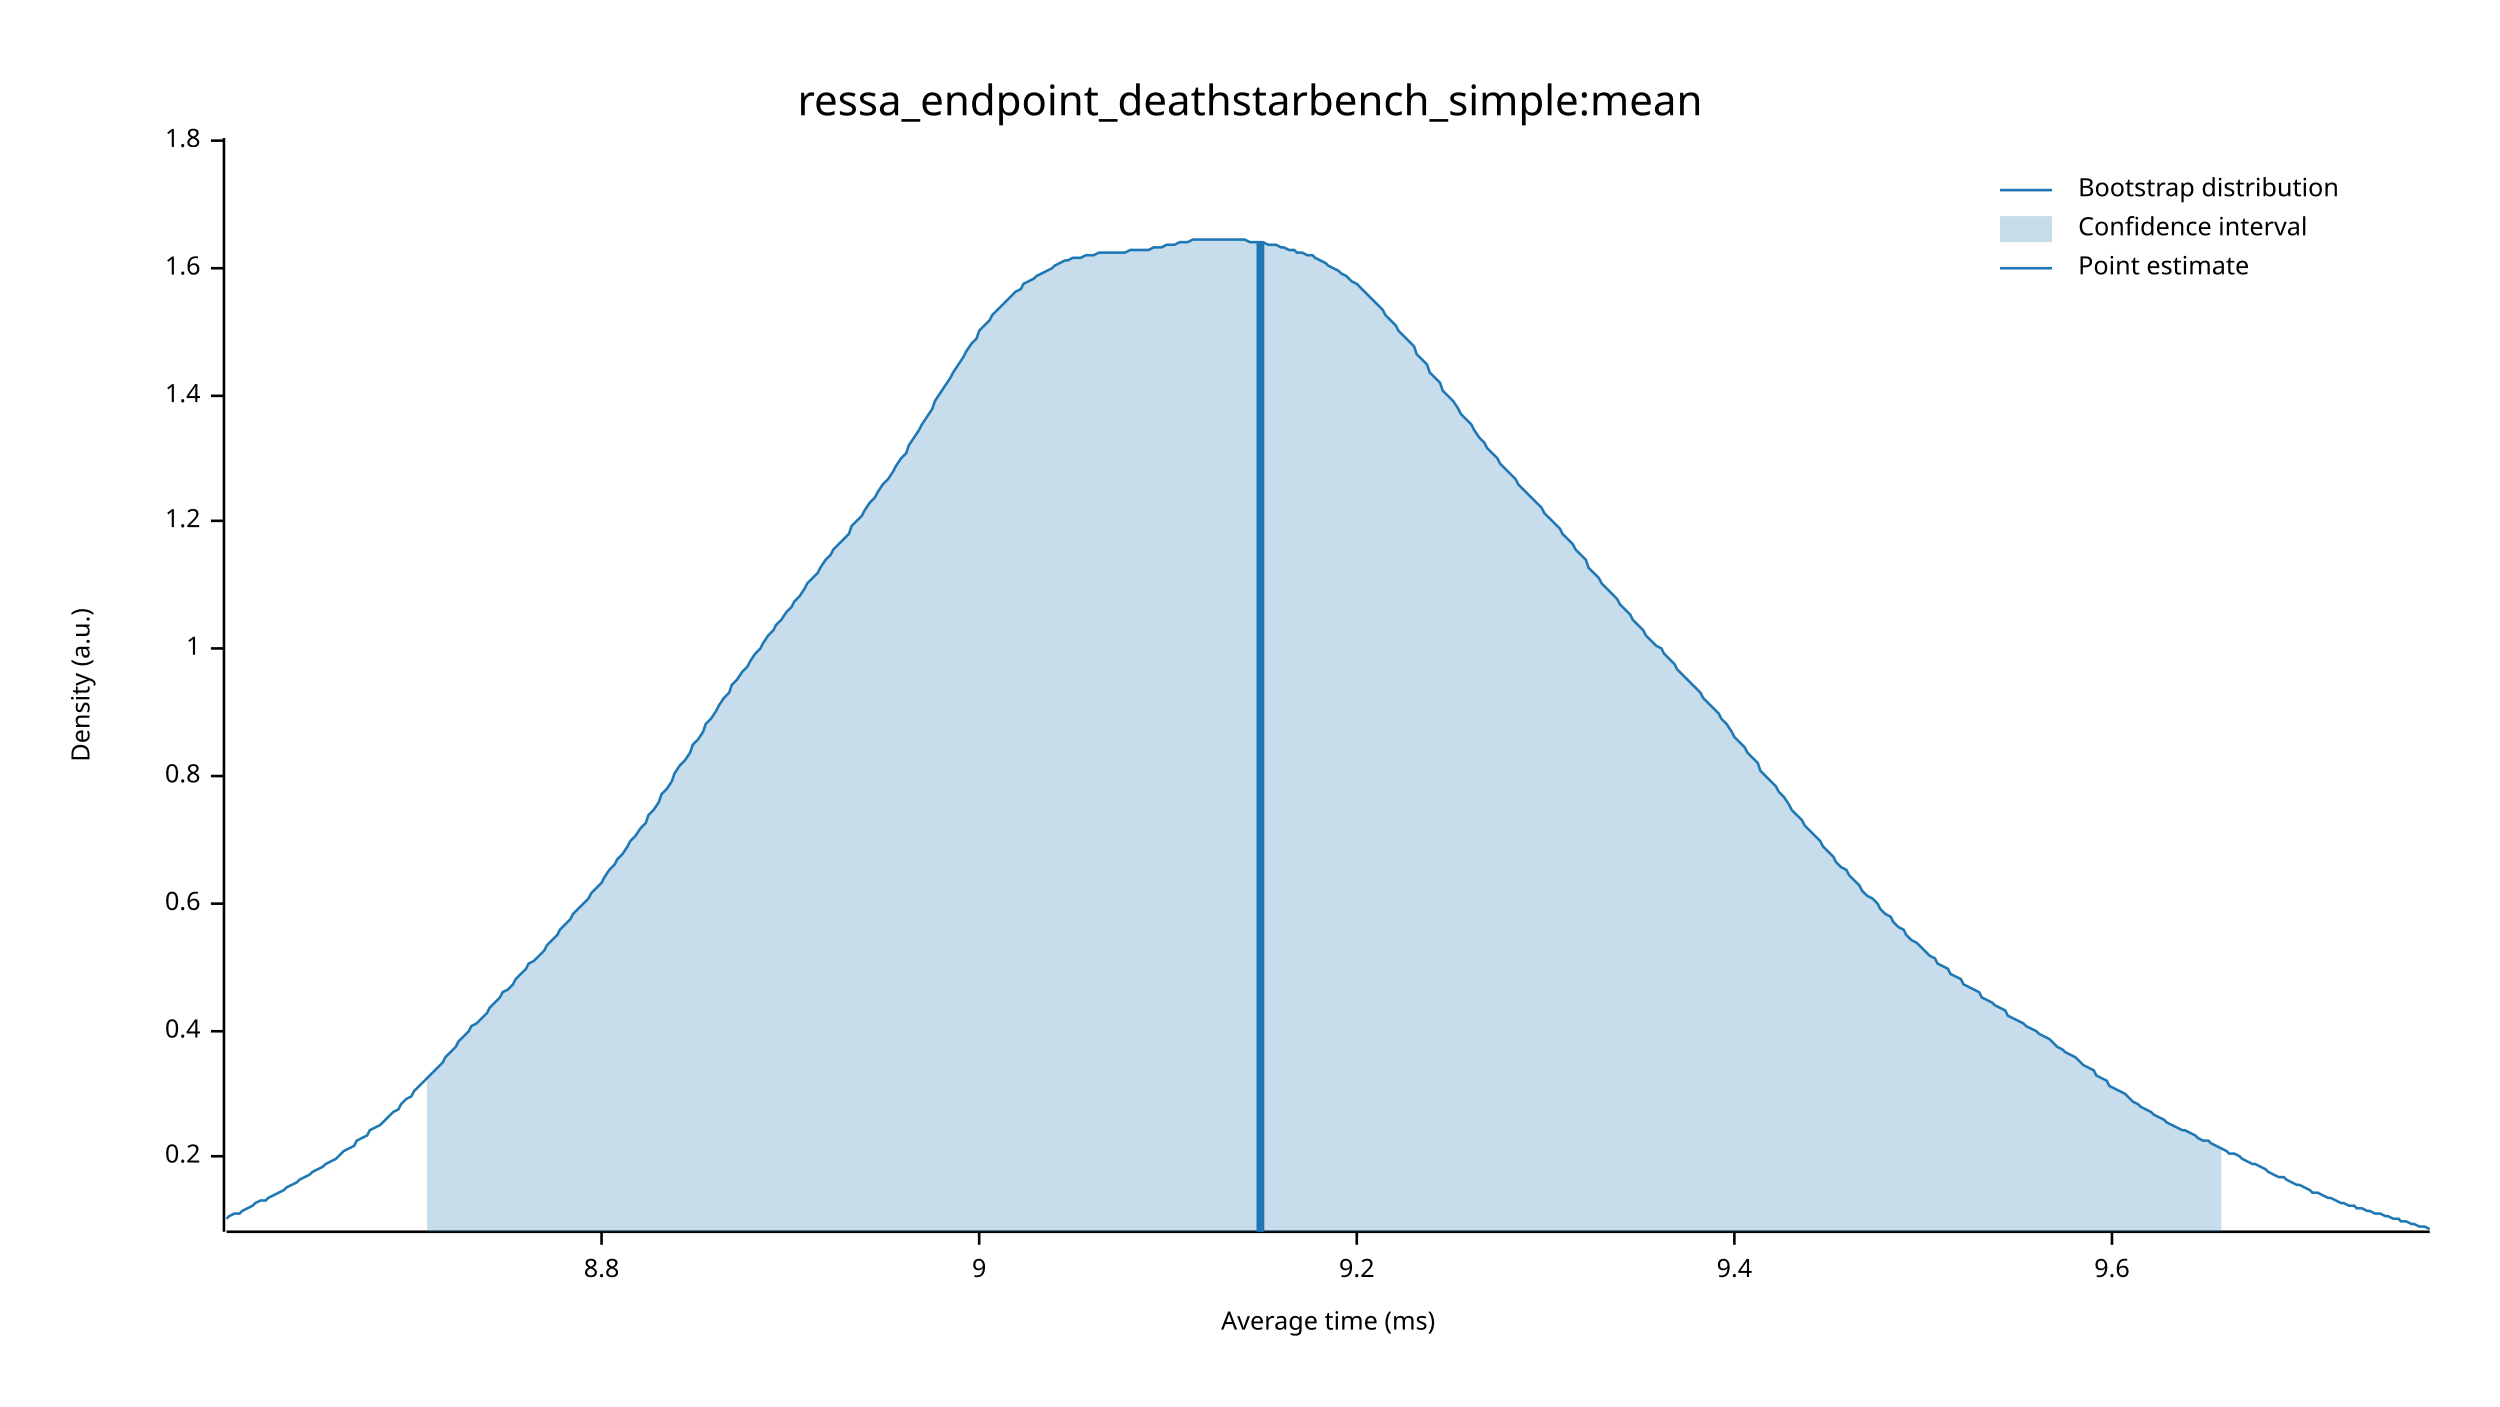
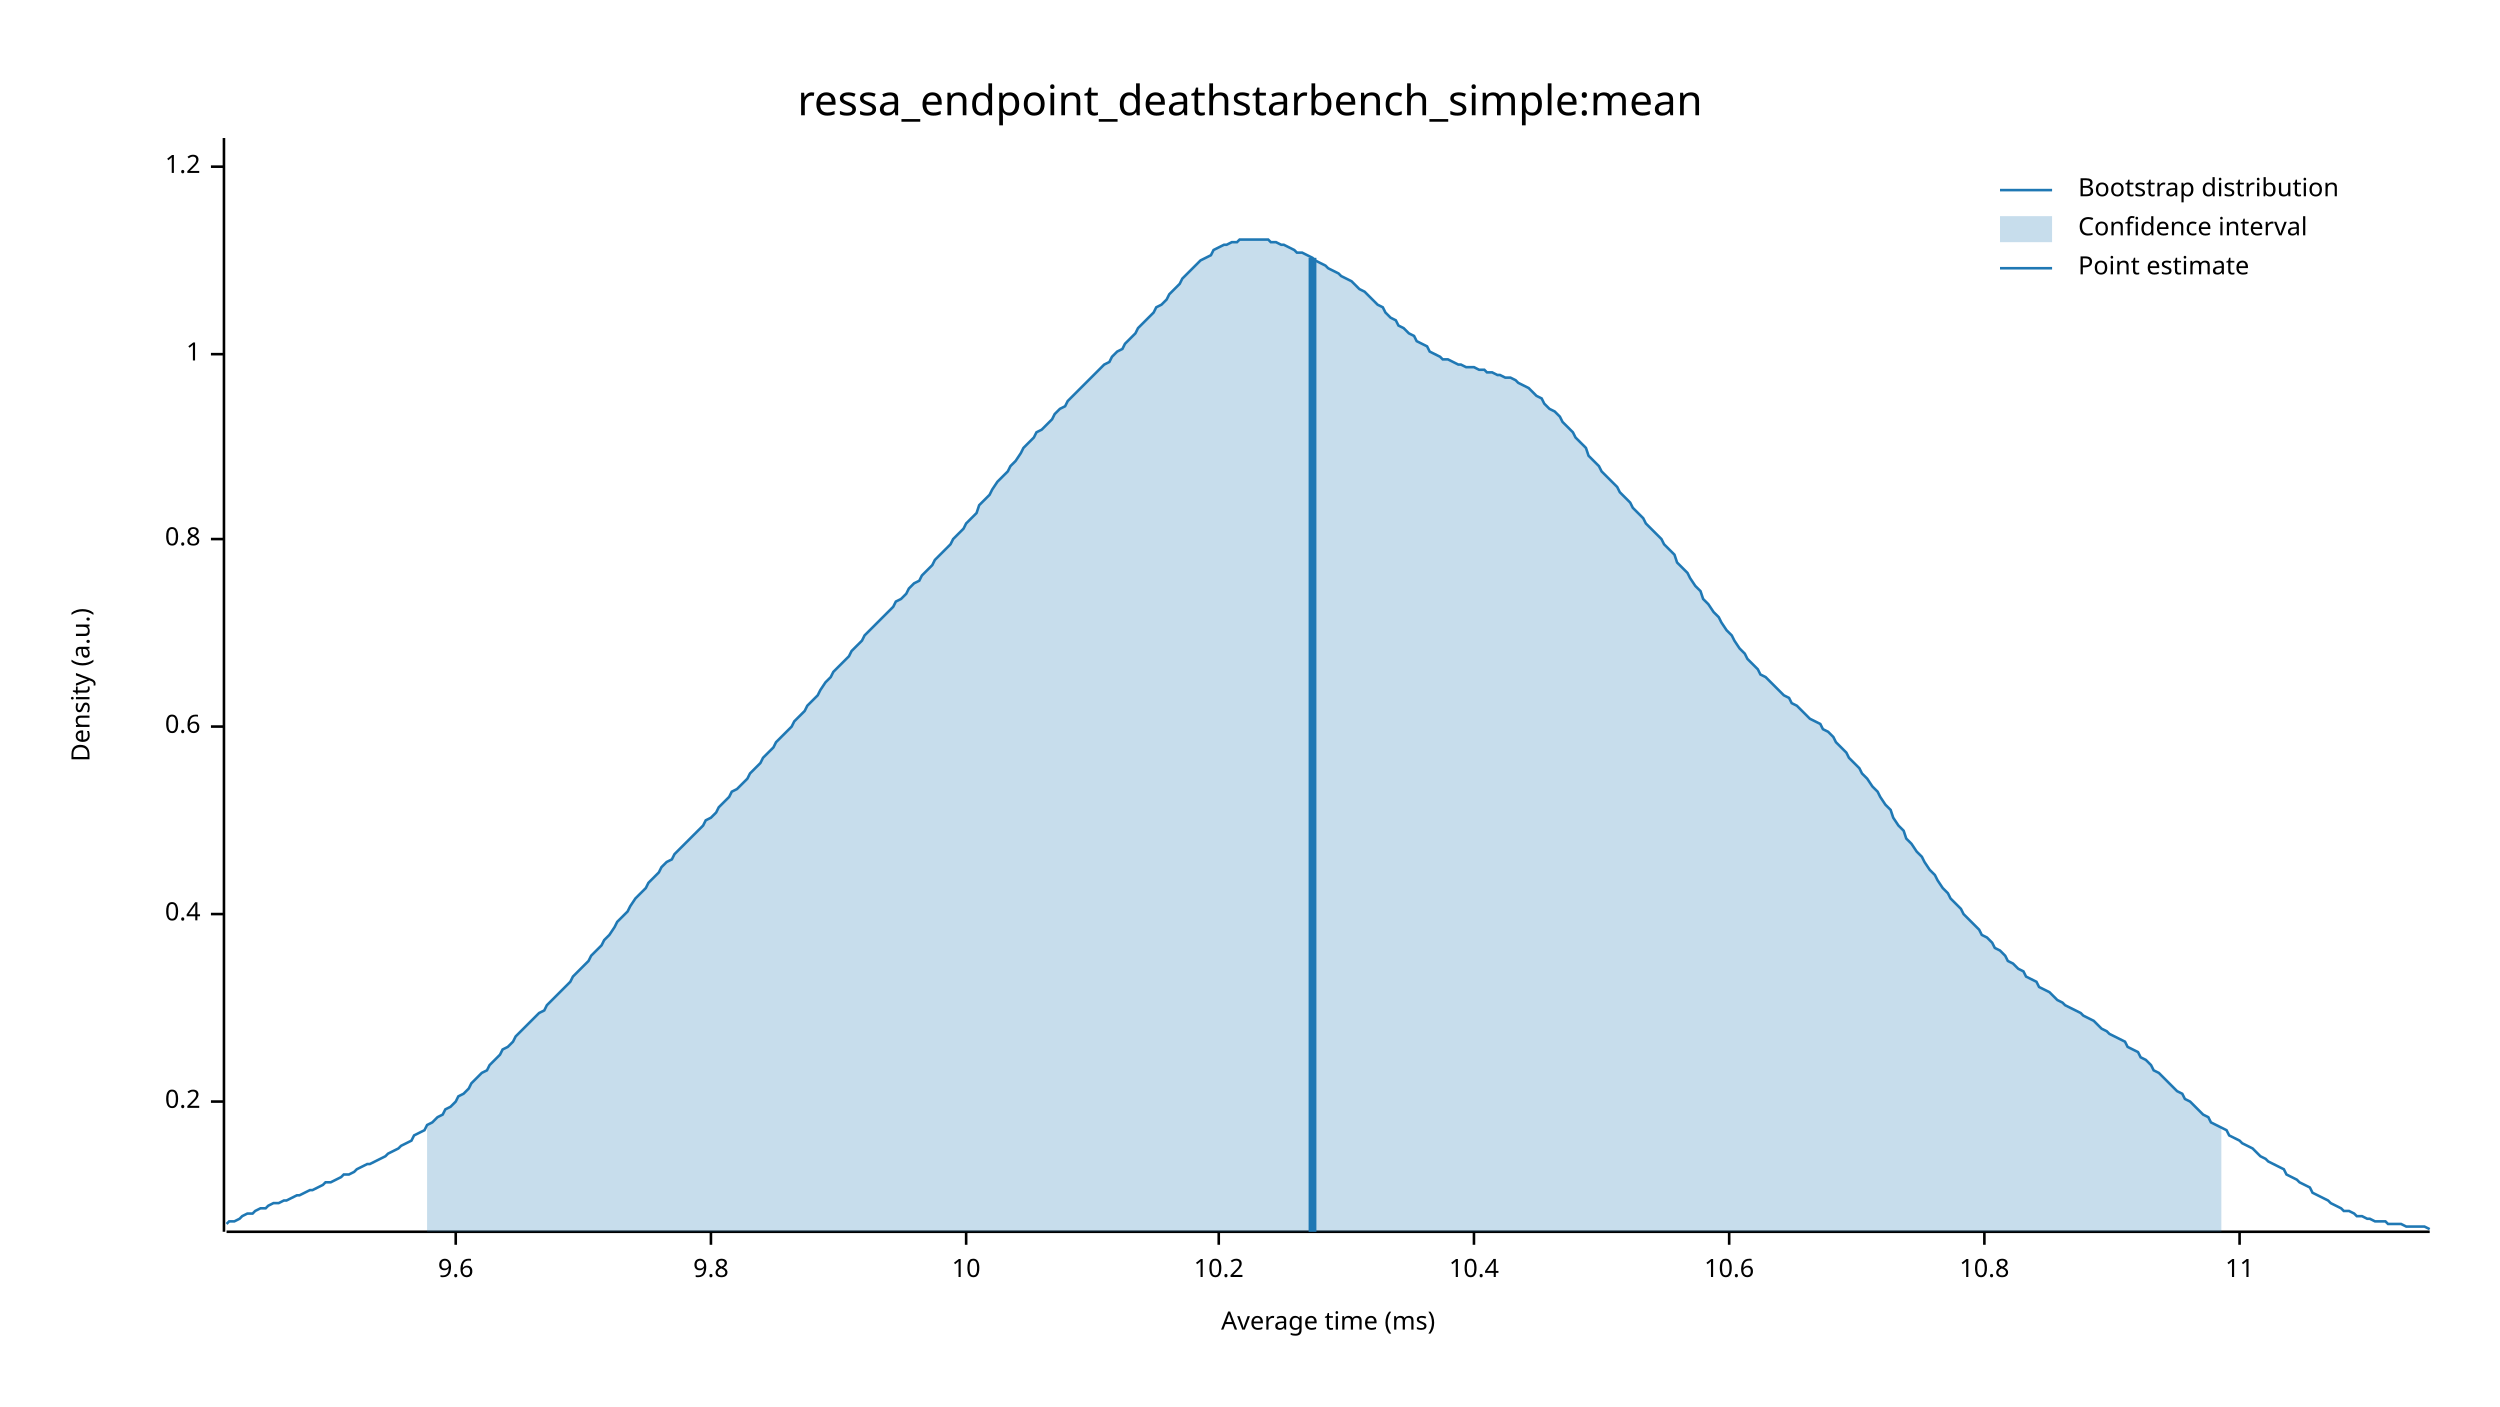
<svg xmlns="http://www.w3.org/2000/svg" width="960" height="540" viewBox="0 0 960 540">
  <text x="480" y="32" dy="0.76em" text-anchor="middle" font-family="sans-serif" font-size="16.129" opacity="1" fill="#000000">
ressa_endpoint_deathstarbench_simple:mean
</text>
  <text x="27" y="263" dy="0.76em" text-anchor="middle" font-family="sans-serif" font-size="9.677" opacity="1" fill="#000000" transform="rotate(270, 27, 263)">
Density (a.u.)
</text>
  <text x="510" y="513" dy="-0.5ex" text-anchor="middle" font-family="sans-serif" font-size="9.677" opacity="1" fill="#000000">
Average time (ms)
</text>
  <polyline fill="none" opacity="1" stroke="#000000" stroke-width="1" points="86,53 86,473 " />
-   <text x="77" y="444" dy="0.5ex" text-anchor="end" font-family="sans-serif" font-size="9.677" opacity="1" fill="#000000">
+   <text x="77" y="423" dy="0.5ex" text-anchor="end" font-family="sans-serif" font-size="9.677" opacity="1" fill="#000000">
0.2
</text>
-   <polyline fill="none" opacity="1" stroke="#000000" stroke-width="1" points="81,444 86,444 " />
-   <text x="77" y="396" dy="0.5ex" text-anchor="end" font-family="sans-serif" font-size="9.677" opacity="1" fill="#000000">
+   <polyline fill="none" opacity="1" stroke="#000000" stroke-width="1" points="81,423 86,423 " />
+   <text x="77" y="351" dy="0.5ex" text-anchor="end" font-family="sans-serif" font-size="9.677" opacity="1" fill="#000000">
0.4
</text>
-   <polyline fill="none" opacity="1" stroke="#000000" stroke-width="1" points="81,396 86,396 " />
-   <text x="77" y="347" dy="0.5ex" text-anchor="end" font-family="sans-serif" font-size="9.677" opacity="1" fill="#000000">
+   <polyline fill="none" opacity="1" stroke="#000000" stroke-width="1" points="81,351 86,351 " />
+   <text x="77" y="279" dy="0.5ex" text-anchor="end" font-family="sans-serif" font-size="9.677" opacity="1" fill="#000000">
0.6
</text>
-   <polyline fill="none" opacity="1" stroke="#000000" stroke-width="1" points="81,347 86,347 " />
-   <text x="77" y="298" dy="0.5ex" text-anchor="end" font-family="sans-serif" font-size="9.677" opacity="1" fill="#000000">
+   <polyline fill="none" opacity="1" stroke="#000000" stroke-width="1" points="81,279 86,279 " />
+   <text x="77" y="207" dy="0.5ex" text-anchor="end" font-family="sans-serif" font-size="9.677" opacity="1" fill="#000000">
0.8
</text>
-   <polyline fill="none" opacity="1" stroke="#000000" stroke-width="1" points="81,298 86,298 " />
-   <text x="77" y="249" dy="0.5ex" text-anchor="end" font-family="sans-serif" font-size="9.677" opacity="1" fill="#000000">
+   <polyline fill="none" opacity="1" stroke="#000000" stroke-width="1" points="81,207 86,207 " />
+   <text x="77" y="136" dy="0.5ex" text-anchor="end" font-family="sans-serif" font-size="9.677" opacity="1" fill="#000000">
1
</text>
-   <polyline fill="none" opacity="1" stroke="#000000" stroke-width="1" points="81,249 86,249 " />
-   <text x="77" y="200" dy="0.5ex" text-anchor="end" font-family="sans-serif" font-size="9.677" opacity="1" fill="#000000">
+   <polyline fill="none" opacity="1" stroke="#000000" stroke-width="1" points="81,136 86,136 " />
+   <text x="77" y="64" dy="0.5ex" text-anchor="end" font-family="sans-serif" font-size="9.677" opacity="1" fill="#000000">
1.2
</text>
-   <polyline fill="none" opacity="1" stroke="#000000" stroke-width="1" points="81,200 86,200 " />
-   <text x="77" y="152" dy="0.5ex" text-anchor="end" font-family="sans-serif" font-size="9.677" opacity="1" fill="#000000">
- 1.4
- </text>
-   <polyline fill="none" opacity="1" stroke="#000000" stroke-width="1" points="81,152 86,152 " />
-   <text x="77" y="103" dy="0.5ex" text-anchor="end" font-family="sans-serif" font-size="9.677" opacity="1" fill="#000000">
- 1.6
- </text>
-   <polyline fill="none" opacity="1" stroke="#000000" stroke-width="1" points="81,103 86,103 " />
-   <text x="77" y="54" dy="0.5ex" text-anchor="end" font-family="sans-serif" font-size="9.677" opacity="1" fill="#000000">
- 1.8
- </text>
-   <polyline fill="none" opacity="1" stroke="#000000" stroke-width="1" points="81,54 86,54 " />
+   <polyline fill="none" opacity="1" stroke="#000000" stroke-width="1" points="81,64 86,64 " />
  <polyline fill="none" opacity="1" stroke="#000000" stroke-width="1" points="87,473 933,473 " />
-   <text x="231" y="483" dy="0.76em" text-anchor="middle" font-family="sans-serif" font-size="9.677" opacity="1" fill="#000000">
- 8.8
- </text>
-   <polyline fill="none" opacity="1" stroke="#000000" stroke-width="1" points="231,473 231,478 " />
-   <text x="376" y="483" dy="0.76em" text-anchor="middle" font-family="sans-serif" font-size="9.677" opacity="1" fill="#000000">
- 9
- </text>
-   <polyline fill="none" opacity="1" stroke="#000000" stroke-width="1" points="376,473 376,478 " />
-   <text x="521" y="483" dy="0.76em" text-anchor="middle" font-family="sans-serif" font-size="9.677" opacity="1" fill="#000000">
- 9.2
- </text>
-   <polyline fill="none" opacity="1" stroke="#000000" stroke-width="1" points="521,473 521,478 " />
-   <text x="666" y="483" dy="0.76em" text-anchor="middle" font-family="sans-serif" font-size="9.677" opacity="1" fill="#000000">
- 9.4
- </text>
-   <polyline fill="none" opacity="1" stroke="#000000" stroke-width="1" points="666,473 666,478 " />
-   <text x="811" y="483" dy="0.76em" text-anchor="middle" font-family="sans-serif" font-size="9.677" opacity="1" fill="#000000">
+   <text x="175" y="483" dy="0.76em" text-anchor="middle" font-family="sans-serif" font-size="9.677" opacity="1" fill="#000000">
9.6
</text>
-   <polyline fill="none" opacity="1" stroke="#000000" stroke-width="1" points="811,473 811,478 " />
-   <polyline fill="none" opacity="1" stroke="#1F78B4" stroke-width="1" points="87,468 88,467 90,466 92,466 93,465 95,464 97,463 98,462 100,461 102,461 103,460 105,459 107,458 109,457 110,456 112,455 114,454 115,453 117,452 119,451 120,450 122,449 124,448 125,447 127,446 129,445 131,443 132,442 134,441 136,440 137,438 139,437 141,436 142,434 144,433 146,432 148,430 149,429 151,427 153,426 154,424 156,422 158,421 159,419 161,417 163,415 164,414 166,412 168,410 170,408 171,406 173,404 175,402 176,400 178,398 180,396 181,394 183,393 185,391 187,389 188,387 190,385 192,383 193,381 195,380 197,378 198,376 200,374 202,372 203,370 205,369 207,367 209,365 210,363 212,361 214,359 215,357 217,355 219,353 220,351 222,349 224,347 226,345 227,343 229,341 231,339 232,337 234,334 236,332 237,330 239,328 241,325 242,323 244,321 246,318 248,316 249,313 251,311 253,308 254,305 256,303 258,300 259,297 261,294 263,292 265,289 266,286 268,284 270,281 271,278 273,276 275,273 276,271 278,268 280,266 281,263 283,261 285,258 287,256 288,254 290,251 292,249 293,247 295,244 297,242 298,240 300,238 302,235 304,233 305,231 307,229 309,226 310,224 312,222 314,220 315,218 317,215 319,213 320,211 322,209 324,207 326,205 327,202 329,200 331,198 332,196 334,193 336,191 337,189 339,186 341,184 343,181 344,179 346,176 348,174 349,171 351,168 353,165 354,163 356,160 358,157 359,154 361,151 363,148 365,145 366,143 368,140 370,137 371,135 373,132 375,130 376,127 378,125 380,123 381,121 383,119 385,117 387,115 388,114 390,112 392,111 393,109 395,108 397,107 398,106 400,105 402,104 404,103 405,102 407,101 409,100 410,100 412,99 414,99 415,99 417,98 419,98 420,98 422,97 424,97 426,97 427,97 429,97 431,97 432,97 434,96 436,96 437,96 439,96 441,96 443,95 444,95 446,95 448,94 449,94 451,94 453,93 454,93 456,93 458,92 459,92 461,92 463,92 465,92 466,92 468,92 470,92 471,92 473,92 475,92 476,92 478,92 480,93 482,93 483,93 485,93 487,94 488,94 490,94 492,95 493,95 495,96 497,96 498,97 500,97 502,98 504,98 505,99 507,100 509,101 510,102 512,103 514,104 515,105 517,106 519,108 521,109 522,110 524,112 526,114 527,115 529,117 531,119 532,121 534,123 536,125 537,127 539,129 541,131 543,133 544,136 546,138 548,140 549,143 551,145 553,147 554,150 556,152 558,154 560,157 561,159 563,161 565,163 566,165 568,168 570,170 571,172 573,174 575,176 576,178 578,180 580,182 582,184 583,186 585,188 587,190 588,191 590,193 592,195 593,197 595,199 597,201 599,203 600,205 602,207 604,209 605,211 607,213 609,215 610,218 612,220 614,222 615,224 617,226 619,228 621,230 622,232 624,234 626,236 627,238 629,240 631,242 632,244 634,246 636,248 638,249 639,251 641,253 643,255 644,257 646,259 648,261 649,262 651,264 653,266 654,268 656,270 658,272 660,274 661,276 663,278 665,281 666,283 668,285 670,287 671,289 673,291 675,293 676,296 678,298 680,300 682,302 683,304 685,306 687,309 688,311 690,313 692,315 693,317 695,319 697,321 699,323 700,325 702,327 704,329 705,331 707,333 709,334 710,336 712,338 714,340 715,342 717,344 719,345 721,347 722,349 724,351 726,352 727,354 729,356 731,357 732,359 734,361 736,362 738,364 739,365 741,367 743,368 744,370 746,371 748,372 749,374 751,375 753,376 754,378 756,379 758,380 760,381 761,383 763,384 765,385 766,386 768,387 770,388 771,390 773,391 775,392 777,393 778,394 780,395 782,396 783,397 785,398 787,399 788,400 790,402 792,403 793,404 795,405 797,406 799,408 800,409 802,410 804,411 805,413 807,414 809,415 810,417 812,418 814,419 816,420 817,421 819,423 821,424 822,425 824,426 826,427 827,428 829,429 831,430 832,431 834,432 836,433 838,434 839,434 841,435 843,436 844,437 846,438 848,438 849,439 851,440 853,441 855,442 856,443 858,443 860,444 861,445 863,446 865,447 866,447 868,448 870,449 871,450 873,451 875,452 877,452 878,453 880,454 882,455 883,455 885,456 887,457 888,458 890,458 892,459 894,460 895,460 897,461 899,462 900,462 902,463 904,463 905,464 907,464 909,465 910,465 912,466 914,466 916,467 917,467 919,468 921,468 922,469 924,469 926,470 927,470 929,471 931,471 933,472 " />
-   <polygon opacity="0.25" fill="#1F78B4" points="164,414 166,412 168,410 170,408 171,406 173,404 175,402 176,400 178,398 180,396 181,394 183,393 185,391 187,389 188,387 190,385 192,383 193,381 195,380 197,378 198,376 200,374 202,372 203,370 205,369 207,367 209,365 210,363 212,361 214,359 215,357 217,355 219,353 220,351 222,349 224,347 226,345 227,343 229,341 231,339 232,337 234,334 236,332 237,330 239,328 241,325 242,323 244,321 246,318 248,316 249,313 251,311 253,308 254,305 256,303 258,300 259,297 261,294 263,292 265,289 266,286 268,284 270,281 271,278 273,276 275,273 276,271 278,268 280,266 281,263 283,261 285,258 287,256 288,254 290,251 292,249 293,247 295,244 297,242 298,240 300,238 302,235 304,233 305,231 307,229 309,226 310,224 312,222 314,220 315,218 317,215 319,213 320,211 322,209 324,207 326,205 327,202 329,200 331,198 332,196 334,193 336,191 337,189 339,186 341,184 343,181 344,179 346,176 348,174 349,171 351,168 353,165 354,163 356,160 358,157 359,154 361,151 363,148 365,145 366,143 368,140 370,137 371,135 373,132 375,130 376,127 378,125 380,123 381,121 383,119 385,117 387,115 388,114 390,112 392,111 393,109 395,108 397,107 398,106 400,105 402,104 404,103 405,102 407,101 409,100 410,100 412,99 414,99 415,99 417,98 419,98 420,98 422,97 424,97 426,97 427,97 429,97 431,97 432,97 434,96 436,96 437,96 439,96 441,96 443,95 444,95 446,95 448,94 449,94 451,94 453,93 454,93 456,93 458,92 459,92 461,92 463,92 465,92 466,92 468,92 470,92 471,92 473,92 475,92 476,92 478,92 480,93 482,93 483,93 485,93 487,94 488,94 490,94 492,95 493,95 495,96 497,96 498,97 500,97 502,98 504,98 505,99 507,100 509,101 510,102 512,103 514,104 515,105 517,106 519,108 521,109 522,110 524,112 526,114 527,115 529,117 531,119 532,121 534,123 536,125 537,127 539,129 541,131 543,133 544,136 546,138 548,140 549,143 551,145 553,147 554,150 556,152 558,154 560,157 561,159 563,161 565,163 566,165 568,168 570,170 571,172 573,174 575,176 576,178 578,180 580,182 582,184 583,186 585,188 587,190 588,191 590,193 592,195 593,197 595,199 597,201 599,203 600,205 602,207 604,209 605,211 607,213 609,215 610,218 612,220 614,222 615,224 617,226 619,228 621,230 622,232 624,234 626,236 627,238 629,240 631,242 632,244 634,246 636,248 638,249 639,251 641,253 643,255 644,257 646,259 648,261 649,262 651,264 653,266 654,268 656,270 658,272 660,274 661,276 663,278 665,281 666,283 668,285 670,287 671,289 673,291 675,293 676,296 678,298 680,300 682,302 683,304 685,306 687,309 688,311 690,313 692,315 693,317 695,319 697,321 699,323 700,325 702,327 704,329 705,331 707,333 709,334 710,336 712,338 714,340 715,342 717,344 719,345 721,347 722,349 724,351 726,352 727,354 729,356 731,357 732,359 734,361 736,362 738,364 739,365 741,367 743,368 744,370 746,371 748,372 749,374 751,375 753,376 754,378 756,379 758,380 760,381 761,383 763,384 765,385 766,386 768,387 770,388 771,390 773,391 775,392 777,393 778,394 780,395 782,396 783,397 785,398 787,399 788,400 790,402 792,403 793,404 795,405 797,406 799,408 800,409 802,410 804,411 805,413 807,414 809,415 810,417 812,418 814,419 816,420 817,421 819,423 821,424 822,425 824,426 826,427 827,428 829,429 831,430 832,431 834,432 836,433 838,434 839,434 841,435 843,436 844,437 846,438 848,438 849,439 851,440 853,441 853,473 164,473 " />
-   <polyline fill="none" opacity="1" stroke="#1F78B4" stroke-width="3" points="484,473 484,93 " />
+   <polyline fill="none" opacity="1" stroke="#000000" stroke-width="1" points="175,473 175,478 " />
+   <text x="273" y="483" dy="0.76em" text-anchor="middle" font-family="sans-serif" font-size="9.677" opacity="1" fill="#000000">
+ 9.8
+ </text>
+   <polyline fill="none" opacity="1" stroke="#000000" stroke-width="1" points="273,473 273,478 " />
+   <text x="371" y="483" dy="0.76em" text-anchor="middle" font-family="sans-serif" font-size="9.677" opacity="1" fill="#000000">
+ 10
+ </text>
+   <polyline fill="none" opacity="1" stroke="#000000" stroke-width="1" points="371,473 371,478 " />
+   <text x="468" y="483" dy="0.76em" text-anchor="middle" font-family="sans-serif" font-size="9.677" opacity="1" fill="#000000">
+ 10.2
+ </text>
+   <polyline fill="none" opacity="1" stroke="#000000" stroke-width="1" points="468,473 468,478 " />
+   <text x="566" y="483" dy="0.76em" text-anchor="middle" font-family="sans-serif" font-size="9.677" opacity="1" fill="#000000">
+ 10.4
+ </text>
+   <polyline fill="none" opacity="1" stroke="#000000" stroke-width="1" points="566,473 566,478 " />
+   <text x="664" y="483" dy="0.76em" text-anchor="middle" font-family="sans-serif" font-size="9.677" opacity="1" fill="#000000">
+ 10.6
+ </text>
+   <polyline fill="none" opacity="1" stroke="#000000" stroke-width="1" points="664,473 664,478 " />
+   <text x="762" y="483" dy="0.76em" text-anchor="middle" font-family="sans-serif" font-size="9.677" opacity="1" fill="#000000">
+ 10.8
+ </text>
+   <polyline fill="none" opacity="1" stroke="#000000" stroke-width="1" points="762,473 762,478 " />
+   <text x="860" y="483" dy="0.76em" text-anchor="middle" font-family="sans-serif" font-size="9.677" opacity="1" fill="#000000">
+ 11
+ </text>
+   <polyline fill="none" opacity="1" stroke="#000000" stroke-width="1" points="860,473 860,478 " />
+   <polyline fill="none" opacity="1" stroke="#1F78B4" stroke-width="1" points="87,470 88,469 90,469 92,468 93,467 95,466 97,466 98,465 100,464 102,464 103,463 105,462 107,462 109,461 110,461 112,460 114,459 115,459 117,458 119,457 120,457 122,456 124,455 125,454 127,454 129,453 131,452 132,451 134,451 136,450 137,449 139,448 141,447 142,447 144,446 146,445 148,444 149,443 151,442 153,441 154,440 156,439 158,438 159,436 161,435 163,434 164,432 166,431 168,429 170,428 171,426 173,425 175,423 176,421 178,420 180,418 181,416 183,414 185,412 187,411 188,409 190,407 192,405 193,403 195,402 197,400 198,398 200,396 202,394 203,393 205,391 207,389 209,388 210,386 212,384 214,382 215,381 217,379 219,377 220,375 222,373 224,371 226,369 227,367 229,365 231,363 232,361 234,359 236,356 237,354 239,352 241,350 242,348 244,345 246,343 248,341 249,339 251,337 253,335 254,333 256,331 258,330 259,328 261,326 263,324 265,322 266,321 268,319 270,317 271,315 273,314 275,312 276,310 278,308 280,306 281,304 283,303 285,301 287,299 288,297 290,295 292,293 293,291 295,289 297,287 298,285 300,283 302,281 304,279 305,277 307,275 309,273 310,271 312,269 314,267 315,265 317,262 319,260 320,258 322,256 324,254 326,252 327,250 329,248 331,246 332,244 334,242 336,240 337,239 339,237 341,235 343,233 344,231 346,230 348,228 349,226 351,224 353,223 354,221 356,219 358,217 359,215 361,213 363,211 365,209 366,207 368,205 370,203 371,201 373,199 375,197 376,194 378,192 380,190 381,188 383,185 385,183 387,181 388,179 390,177 392,174 393,172 395,170 397,168 398,166 400,165 402,163 404,161 405,159 407,157 409,156 410,154 412,152 414,150 415,149 417,147 419,145 420,144 422,142 424,140 426,139 427,137 429,135 431,134 432,132 434,130 436,128 437,126 439,124 441,122 443,120 444,118 446,117 448,115 449,113 451,111 453,109 454,107 456,105 458,103 459,102 461,100 463,99 465,98 466,96 468,95 470,94 471,94 473,93 475,93 476,92 478,92 480,92 482,92 483,92 485,92 487,92 488,93 490,93 492,94 493,94 495,95 497,96 498,97 500,97 502,98 504,99 505,100 507,101 509,102 510,103 512,104 514,105 515,106 517,107 519,108 521,110 522,111 524,112 526,114 527,115 529,117 531,118 532,120 534,122 536,123 537,125 539,126 541,128 543,129 544,131 546,132 548,133 549,135 551,136 553,137 554,138 556,138 558,139 560,140 561,140 563,141 565,141 566,141 568,142 570,142 571,143 573,143 575,144 576,144 578,145 580,145 582,146 583,147 585,148 587,149 588,150 590,152 592,153 593,155 595,157 597,158 599,160 600,162 602,164 604,166 605,168 607,170 609,172 610,175 612,177 614,179 615,181 617,183 619,185 621,187 622,189 624,191 626,193 627,195 629,197 631,199 632,201 634,203 636,205 638,207 639,209 641,211 643,213 644,216 646,218 648,220 649,222 651,225 653,227 654,230 656,232 658,235 660,237 661,239 663,242 665,244 666,246 668,249 670,251 671,253 673,255 675,257 676,259 678,260 680,262 682,264 683,265 685,267 687,268 688,270 690,271 692,273 693,274 695,276 697,277 699,278 700,280 702,281 704,283 705,285 707,287 709,289 710,291 712,293 714,295 715,297 717,299 719,302 721,304 722,306 724,309 726,311 727,314 729,317 731,319 732,322 734,324 736,327 738,329 739,331 741,334 743,336 744,338 746,341 748,343 749,345 751,347 753,349 754,351 756,353 758,355 760,357 761,359 763,360 765,362 766,364 768,365 770,367 771,369 773,370 775,372 777,373 778,375 780,376 782,377 783,379 785,380 787,381 788,382 790,384 792,385 793,386 795,387 797,388 799,389 800,390 802,391 804,392 805,393 807,395 809,396 810,397 812,398 814,399 816,400 817,402 819,403 821,404 822,406 824,407 826,409 827,411 829,412 831,414 832,415 834,417 836,419 838,420 839,422 841,423 843,425 844,426 846,428 848,429 849,431 851,432 853,433 855,434 856,436 858,437 860,438 861,439 863,440 865,441 866,442 868,444 870,445 871,446 873,447 875,448 877,449 878,451 880,452 882,453 883,454 885,455 887,456 888,458 890,459 892,460 894,461 895,462 897,463 899,464 900,465 902,465 904,466 905,467 907,467 909,468 910,468 912,469 914,469 916,469 917,470 919,470 921,470 922,470 924,471 926,471 927,471 929,471 931,471 933,472 " />
+   <polygon opacity="0.25" fill="#1F78B4" points="164,432 166,431 168,429 170,428 171,426 173,425 175,423 176,421 178,420 180,418 181,416 183,414 185,412 187,411 188,409 190,407 192,405 193,403 195,402 197,400 198,398 200,396 202,394 203,393 205,391 207,389 209,388 210,386 212,384 214,382 215,381 217,379 219,377 220,375 222,373 224,371 226,369 227,367 229,365 231,363 232,361 234,359 236,356 237,354 239,352 241,350 242,348 244,345 246,343 248,341 249,339 251,337 253,335 254,333 256,331 258,330 259,328 261,326 263,324 265,322 266,321 268,319 270,317 271,315 273,314 275,312 276,310 278,308 280,306 281,304 283,303 285,301 287,299 288,297 290,295 292,293 293,291 295,289 297,287 298,285 300,283 302,281 304,279 305,277 307,275 309,273 310,271 312,269 314,267 315,265 317,262 319,260 320,258 322,256 324,254 326,252 327,250 329,248 331,246 332,244 334,242 336,240 337,239 339,237 341,235 343,233 344,231 346,230 348,228 349,226 351,224 353,223 354,221 356,219 358,217 359,215 361,213 363,211 365,209 366,207 368,205 370,203 371,201 373,199 375,197 376,194 378,192 380,190 381,188 383,185 385,183 387,181 388,179 390,177 392,174 393,172 395,170 397,168 398,166 400,165 402,163 404,161 405,159 407,157 409,156 410,154 412,152 414,150 415,149 417,147 419,145 420,144 422,142 424,140 426,139 427,137 429,135 431,134 432,132 434,130 436,128 437,126 439,124 441,122 443,120 444,118 446,117 448,115 449,113 451,111 453,109 454,107 456,105 458,103 459,102 461,100 463,99 465,98 466,96 468,95 470,94 471,94 473,93 475,93 476,92 478,92 480,92 482,92 483,92 485,92 487,92 488,93 490,93 492,94 493,94 495,95 497,96 498,97 500,97 502,98 504,99 505,100 507,101 509,102 510,103 512,104 514,105 515,106 517,107 519,108 521,110 522,111 524,112 526,114 527,115 529,117 531,118 532,120 534,122 536,123 537,125 539,126 541,128 543,129 544,131 546,132 548,133 549,135 551,136 553,137 554,138 556,138 558,139 560,140 561,140 563,141 565,141 566,141 568,142 570,142 571,143 573,143 575,144 576,144 578,145 580,145 582,146 583,147 585,148 587,149 588,150 590,152 592,153 593,155 595,157 597,158 599,160 600,162 602,164 604,166 605,168 607,170 609,172 610,175 612,177 614,179 615,181 617,183 619,185 621,187 622,189 624,191 626,193 627,195 629,197 631,199 632,201 634,203 636,205 638,207 639,209 641,211 643,213 644,216 646,218 648,220 649,222 651,225 653,227 654,230 656,232 658,235 660,237 661,239 663,242 665,244 666,246 668,249 670,251 671,253 673,255 675,257 676,259 678,260 680,262 682,264 683,265 685,267 687,268 688,270 690,271 692,273 693,274 695,276 697,277 699,278 700,280 702,281 704,283 705,285 707,287 709,289 710,291 712,293 714,295 715,297 717,299 719,302 721,304 722,306 724,309 726,311 727,314 729,317 731,319 732,322 734,324 736,327 738,329 739,331 741,334 743,336 744,338 746,341 748,343 749,345 751,347 753,349 754,351 756,353 758,355 760,357 761,359 763,360 765,362 766,364 768,365 770,367 771,369 773,370 775,372 777,373 778,375 780,376 782,377 783,379 785,380 787,381 788,382 790,384 792,385 793,386 795,387 797,388 799,389 800,390 802,391 804,392 805,393 807,395 809,396 810,397 812,398 814,399 816,400 817,402 819,403 821,404 822,406 824,407 826,409 827,411 829,412 831,414 832,415 834,417 836,419 838,420 839,422 841,423 843,425 844,426 846,428 848,429 849,431 851,432 853,433 853,473 164,473 " />
+   <polyline fill="none" opacity="1" stroke="#1F78B4" stroke-width="3" points="504,473 504,99 " />
  <text x="798" y="68" dy="0.76em" text-anchor="start" font-family="sans-serif" font-size="9.677" opacity="1" fill="#000000">
Bootstrap distribution
</text>
  <text x="798" y="83" dy="0.76em" text-anchor="start" font-family="sans-serif" font-size="9.677" opacity="1" fill="#000000">
Confidence interval
</text>
  <text x="798" y="98" dy="0.76em" text-anchor="start" font-family="sans-serif" font-size="9.677" opacity="1" fill="#000000">
Point estimate
</text>
  <polyline fill="none" opacity="1" stroke="#1F78B4" stroke-width="1" points="768,73 788,73 " />
  <rect x="768" y="83" width="20" height="10" opacity="0.25" fill="#1F78B4" stroke="none" />
  <polyline fill="none" opacity="1" stroke="#1F78B4" stroke-width="1" points="768,103 788,103 " />
</svg>
